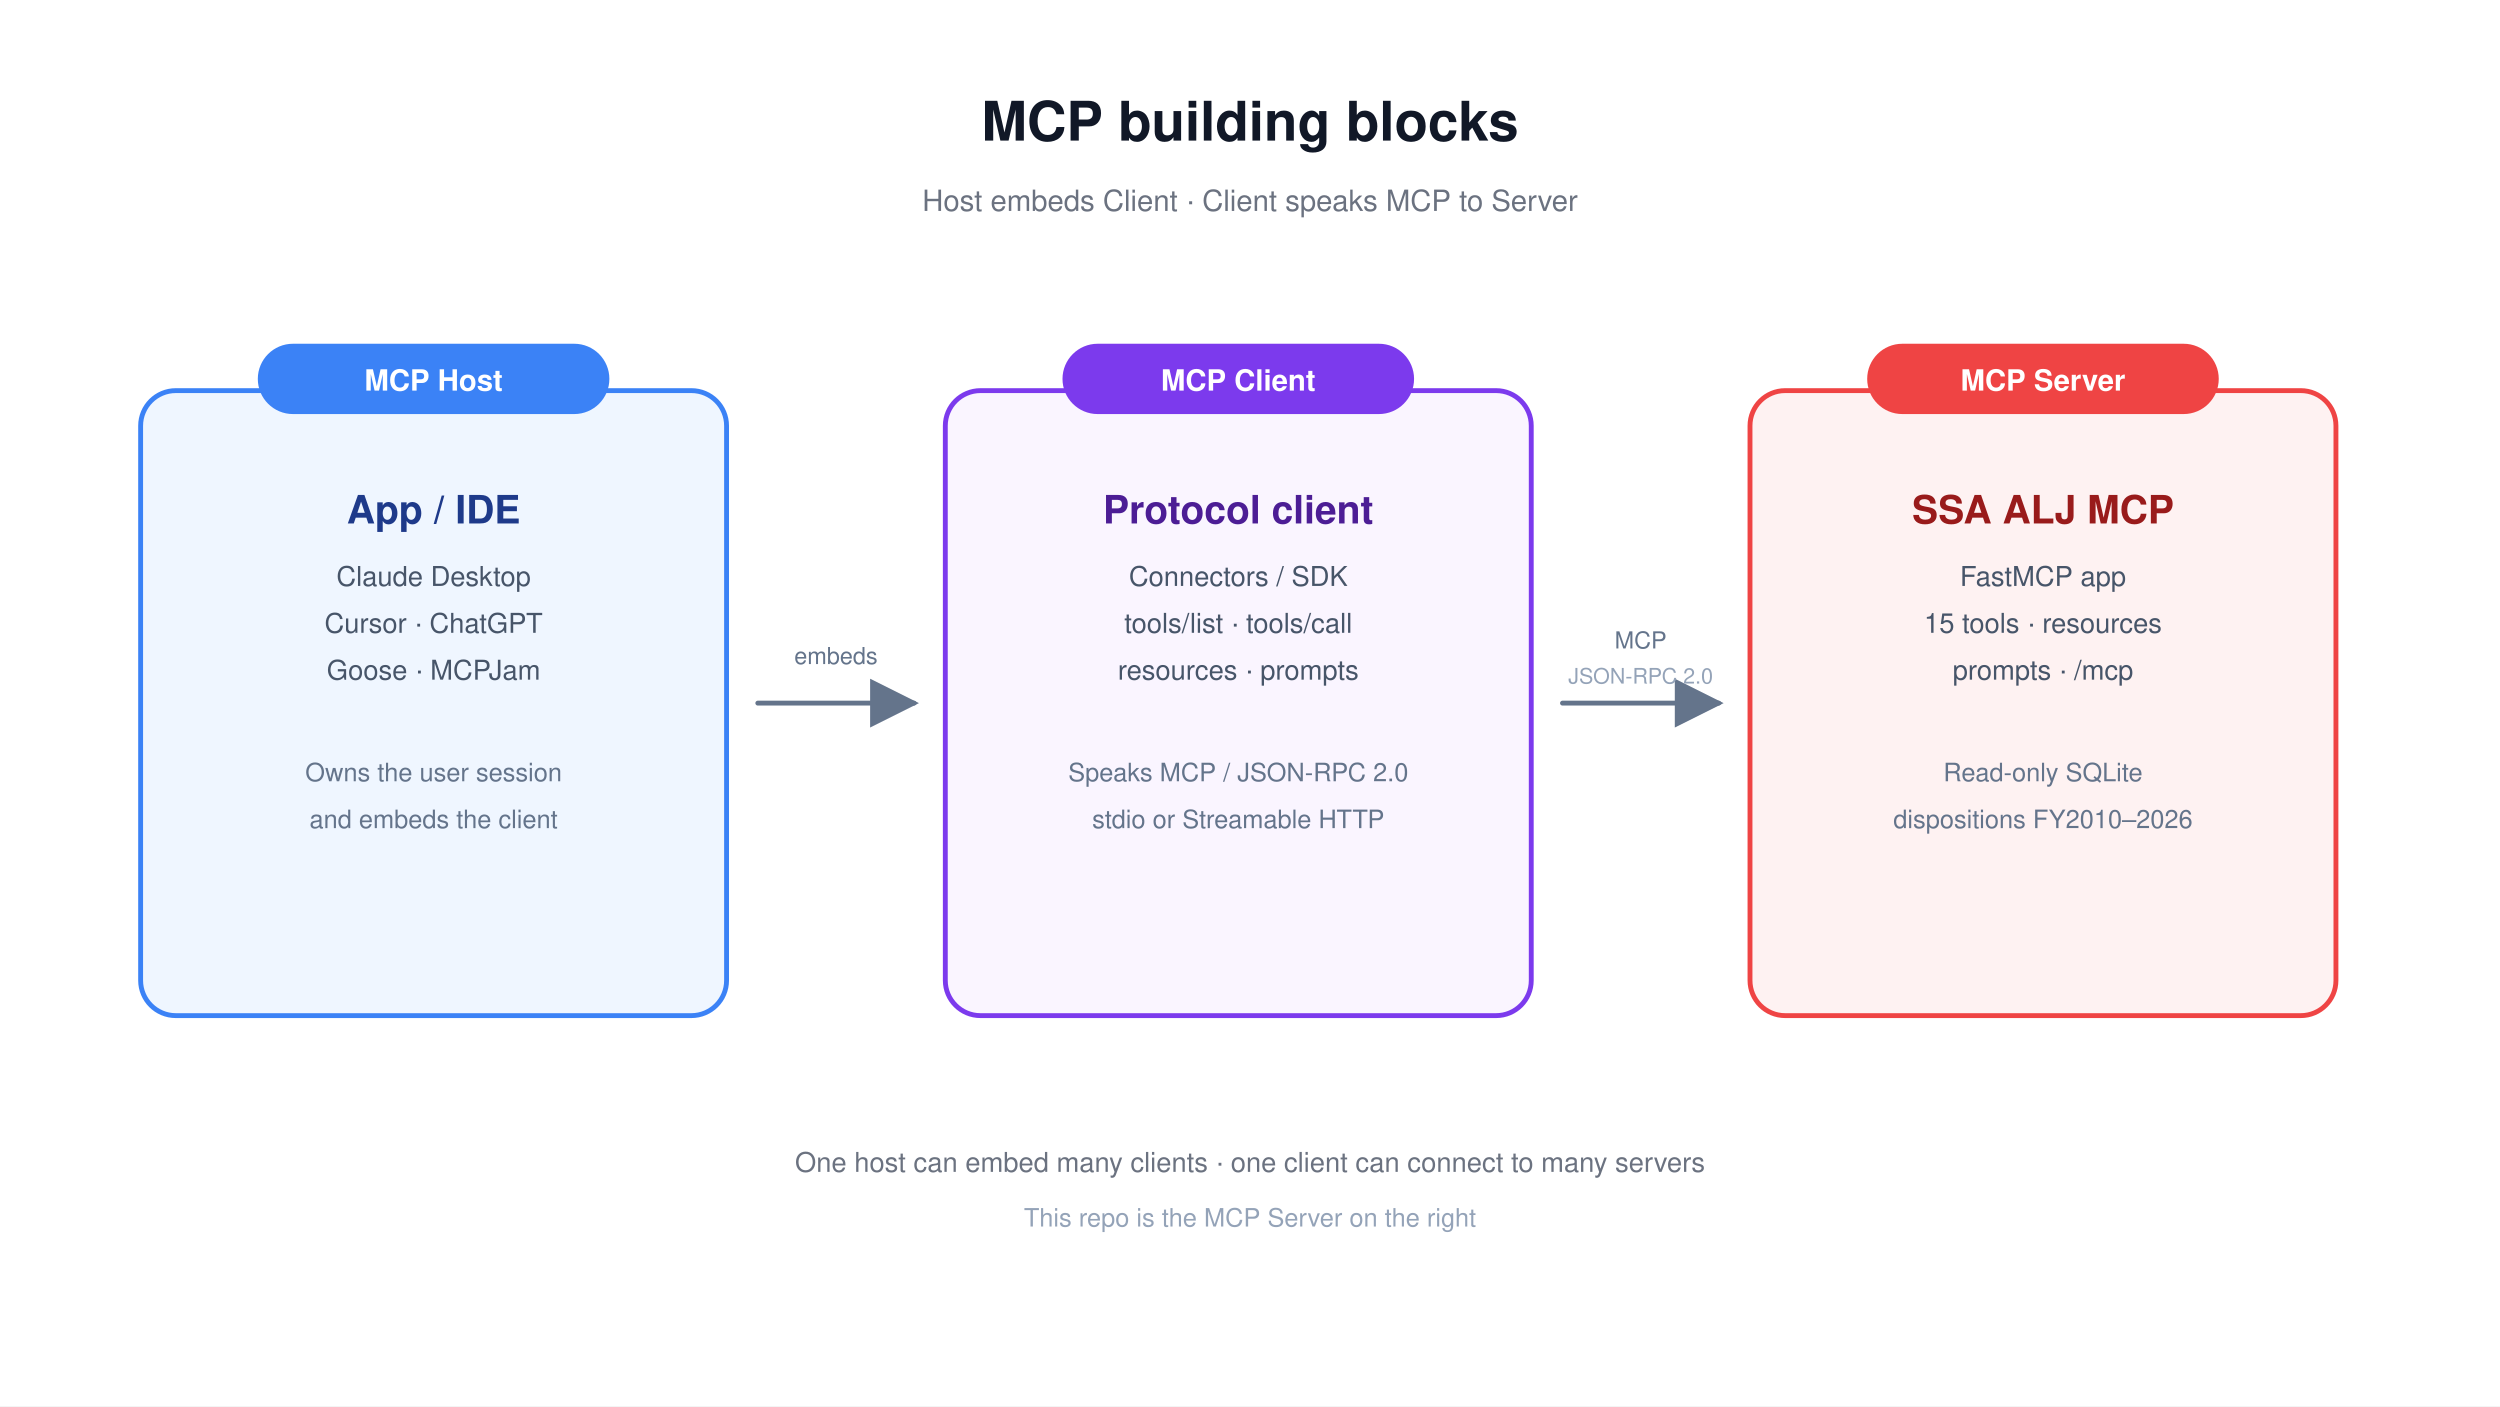
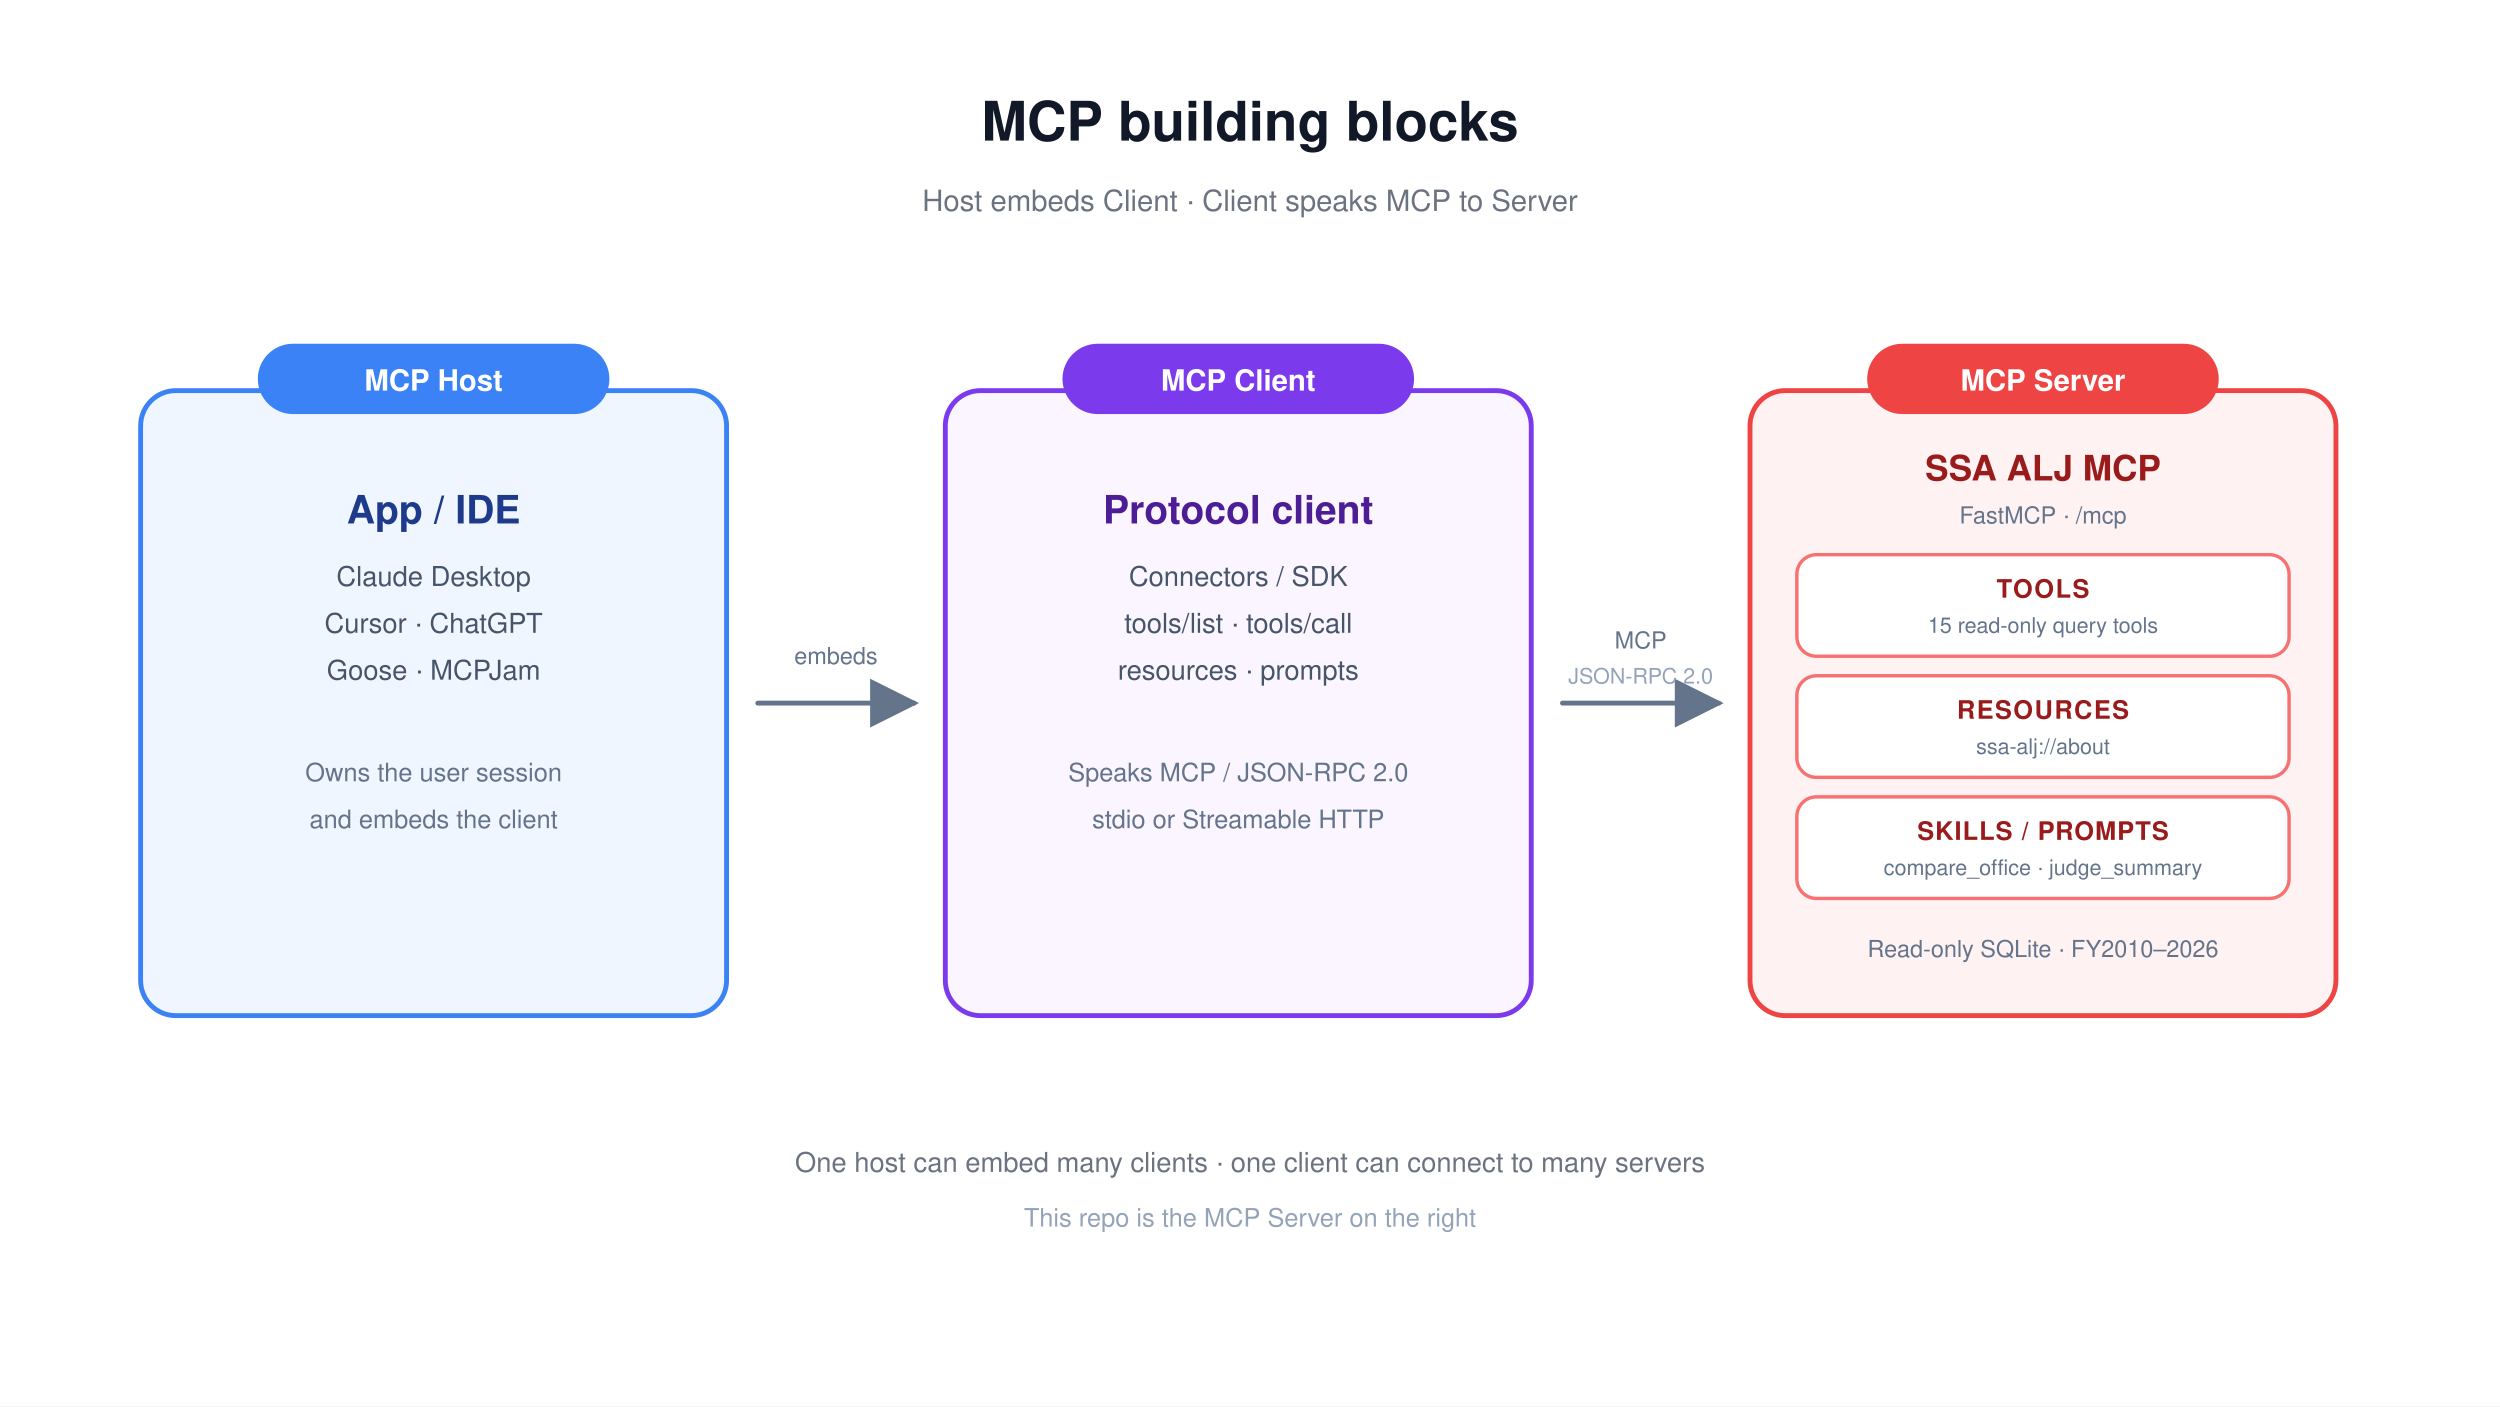
<svg xmlns="http://www.w3.org/2000/svg" width="1280" height="720" viewBox="0 0 1280 720" role="img" aria-labelledby="title desc">
  <rect width="1280" height="720" fill="#ffffff" />
  <text x="640" y="72" text-anchor="middle" font-family="ui-sans-serif, Helvetica, Arial, sans-serif" font-size="28" font-weight="700" fill="#111827">MCP building blocks</text>
  <text x="640" y="108" text-anchor="middle" font-family="ui-sans-serif, Helvetica, Arial, sans-serif" font-size="15" fill="#6b7280">Host embeds Client · Client speaks MCP to Server</text>
  <g font-family="ui-sans-serif, Helvetica, Arial, sans-serif">
    <rect x="72" y="200" width="300" height="320" rx="18" fill="#eff6ff" stroke="#3b82f6" stroke-width="2.5" />
    <rect x="132" y="176" width="180" height="36" rx="18" fill="#3b82f6" />
    <text x="222" y="200" text-anchor="middle" font-size="15" font-weight="700" fill="#ffffff">MCP Host</text>
    <text x="222" y="268" text-anchor="middle" font-size="20" font-weight="700" fill="#1e3a8a">App / IDE</text>
    <text x="222" y="300" text-anchor="middle" font-size="14" fill="#475569">Claude Desktop</text>
    <text x="222" y="324" text-anchor="middle" font-size="14" fill="#475569">Cursor · ChatGPT</text>
    <text x="222" y="348" text-anchor="middle" font-size="14" fill="#475569">Goose · MCPJam</text>
    <text x="222" y="400" text-anchor="middle" font-size="13" fill="#64748b">Owns the user session</text>
    <text x="222" y="424" text-anchor="middle" font-size="13" fill="#64748b">and embeds the client</text>
  </g>
  <g fill="none" stroke="#64748b" stroke-width="2.5" stroke-linecap="round" marker-end="url(#arrowGray)">
    <path d="M388 360 H468" />
  </g>
  <text x="428" y="340" text-anchor="middle" font-family="ui-sans-serif, Helvetica, Arial, sans-serif" font-size="12" fill="#64748b">embeds</text>
  <g font-family="ui-sans-serif, Helvetica, Arial, sans-serif">
    <rect x="484" y="200" width="300" height="320" rx="18" fill="#faf5ff" stroke="#7c3aed" stroke-width="2.5" />
    <rect x="544" y="176" width="180" height="36" rx="18" fill="#7c3aed" />
    <text x="634" y="200" text-anchor="middle" font-size="15" font-weight="700" fill="#ffffff">MCP Client</text>
    <text x="634" y="268" text-anchor="middle" font-size="20" font-weight="700" fill="#4c1d95">Protocol client</text>
    <text x="634" y="300" text-anchor="middle" font-size="14" fill="#475569">Connectors / SDK</text>
    <text x="634" y="324" text-anchor="middle" font-size="14" fill="#475569">tools/list · tools/call</text>
    <text x="634" y="348" text-anchor="middle" font-size="14" fill="#475569">resources · prompts</text>
    <text x="634" y="400" text-anchor="middle" font-size="13" fill="#64748b">Speaks MCP / JSON-RPC 2.0</text>
    <text x="634" y="424" text-anchor="middle" font-size="13" fill="#64748b">stdio or Streamable HTTP</text>
  </g>
  <g fill="none" stroke="#64748b" stroke-width="2.5" stroke-linecap="round" marker-end="url(#arrowGray)">
    <path d="M800 360 H880" />
  </g>
  <text x="840" y="332" text-anchor="middle" font-family="ui-sans-serif, Helvetica, Arial, sans-serif" font-size="12" fill="#64748b">MCP</text>
  <text x="840" y="350" text-anchor="middle" font-family="ui-sans-serif, Helvetica, Arial, sans-serif" font-size="11" fill="#94a3b8">JSON-RPC 2.0</text>
  <g font-family="ui-sans-serif, Helvetica, Arial, sans-serif">
    <rect x="896" y="200" width="300" height="320" rx="18" fill="#fef2f2" stroke="#ef4444" stroke-width="2.5" />
    <rect x="956" y="176" width="180" height="36" rx="18" fill="#ef4444" />
    <text x="1046" y="200" text-anchor="middle" font-size="15" font-weight="700" fill="#ffffff">MCP Server</text>
-     <text x="1046" y="268" text-anchor="middle" font-size="20" font-weight="700" fill="#991b1b">SSA ALJ MCP</text>
-     <text x="1046" y="300" text-anchor="middle" font-size="14" fill="#475569">FastMCP app</text>
-     <text x="1046" y="324" text-anchor="middle" font-size="14" fill="#475569">15 tools · resources</text>
-     <text x="1046" y="348" text-anchor="middle" font-size="14" fill="#475569">prompts · /mcp</text>
-     <text x="1046" y="400" text-anchor="middle" font-size="13" fill="#64748b">Read-only SQLite</text>
-     <text x="1046" y="424" text-anchor="middle" font-size="13" fill="#64748b">dispositions FY2010–2026</text>
+     <text x="1046" y="246" text-anchor="middle" font-size="18" font-weight="700" fill="#991b1b">SSA ALJ MCP</text>
+     <text x="1046" y="268" text-anchor="middle" font-size="12" fill="#64748b">FastMCP · /mcp</text>
+     <rect x="920" y="284" width="252" height="52" rx="10" fill="#ffffff" stroke="#f87171" stroke-width="1.75" />
+     <text x="1046" y="306" text-anchor="middle" font-size="13" font-weight="700" fill="#991b1b" letter-spacing="0.06em">TOOLS</text>
+     <text x="1046" y="324" text-anchor="middle" font-size="11" fill="#64748b">15 read-only query tools</text>
+     <rect x="920" y="346" width="252" height="52" rx="10" fill="#ffffff" stroke="#f87171" stroke-width="1.75" />
+     <text x="1046" y="368" text-anchor="middle" font-size="13" font-weight="700" fill="#991b1b" letter-spacing="0.06em">RESOURCES</text>
+     <text x="1046" y="386" text-anchor="middle" font-size="11" fill="#64748b">ssa-alj://about</text>
+     <rect x="920" y="408" width="252" height="52" rx="10" fill="#ffffff" stroke="#f87171" stroke-width="1.75" />
+     <text x="1046" y="430" text-anchor="middle" font-size="13" font-weight="700" fill="#991b1b" letter-spacing="0.04em">SKILLS / PROMPTS</text>
+     <text x="1046" y="448" text-anchor="middle" font-size="11" fill="#64748b">compare_office · judge_summary</text>
+     <text x="1046" y="490" text-anchor="middle" font-size="12" fill="#64748b">Read-only SQLite · FY2010–2026</text>
  </g>
  <text x="640" y="600" text-anchor="middle" font-family="ui-sans-serif, Helvetica, Arial, sans-serif" font-size="14" fill="#6b7280">One host can embed many clients · one client can connect to many servers</text>
  <text x="640" y="628" text-anchor="middle" font-family="ui-sans-serif, Helvetica, Arial, sans-serif" font-size="13" fill="#94a3b8">This repo is the MCP Server on the right</text>
  <defs>
    <marker id="arrowGray" markerWidth="10" markerHeight="10" refX="9" refY="5" orient="auto">
      <path d="M0,0 L10,5 L0,10 Z" fill="#64748b" />
    </marker>
  </defs>
</svg>
